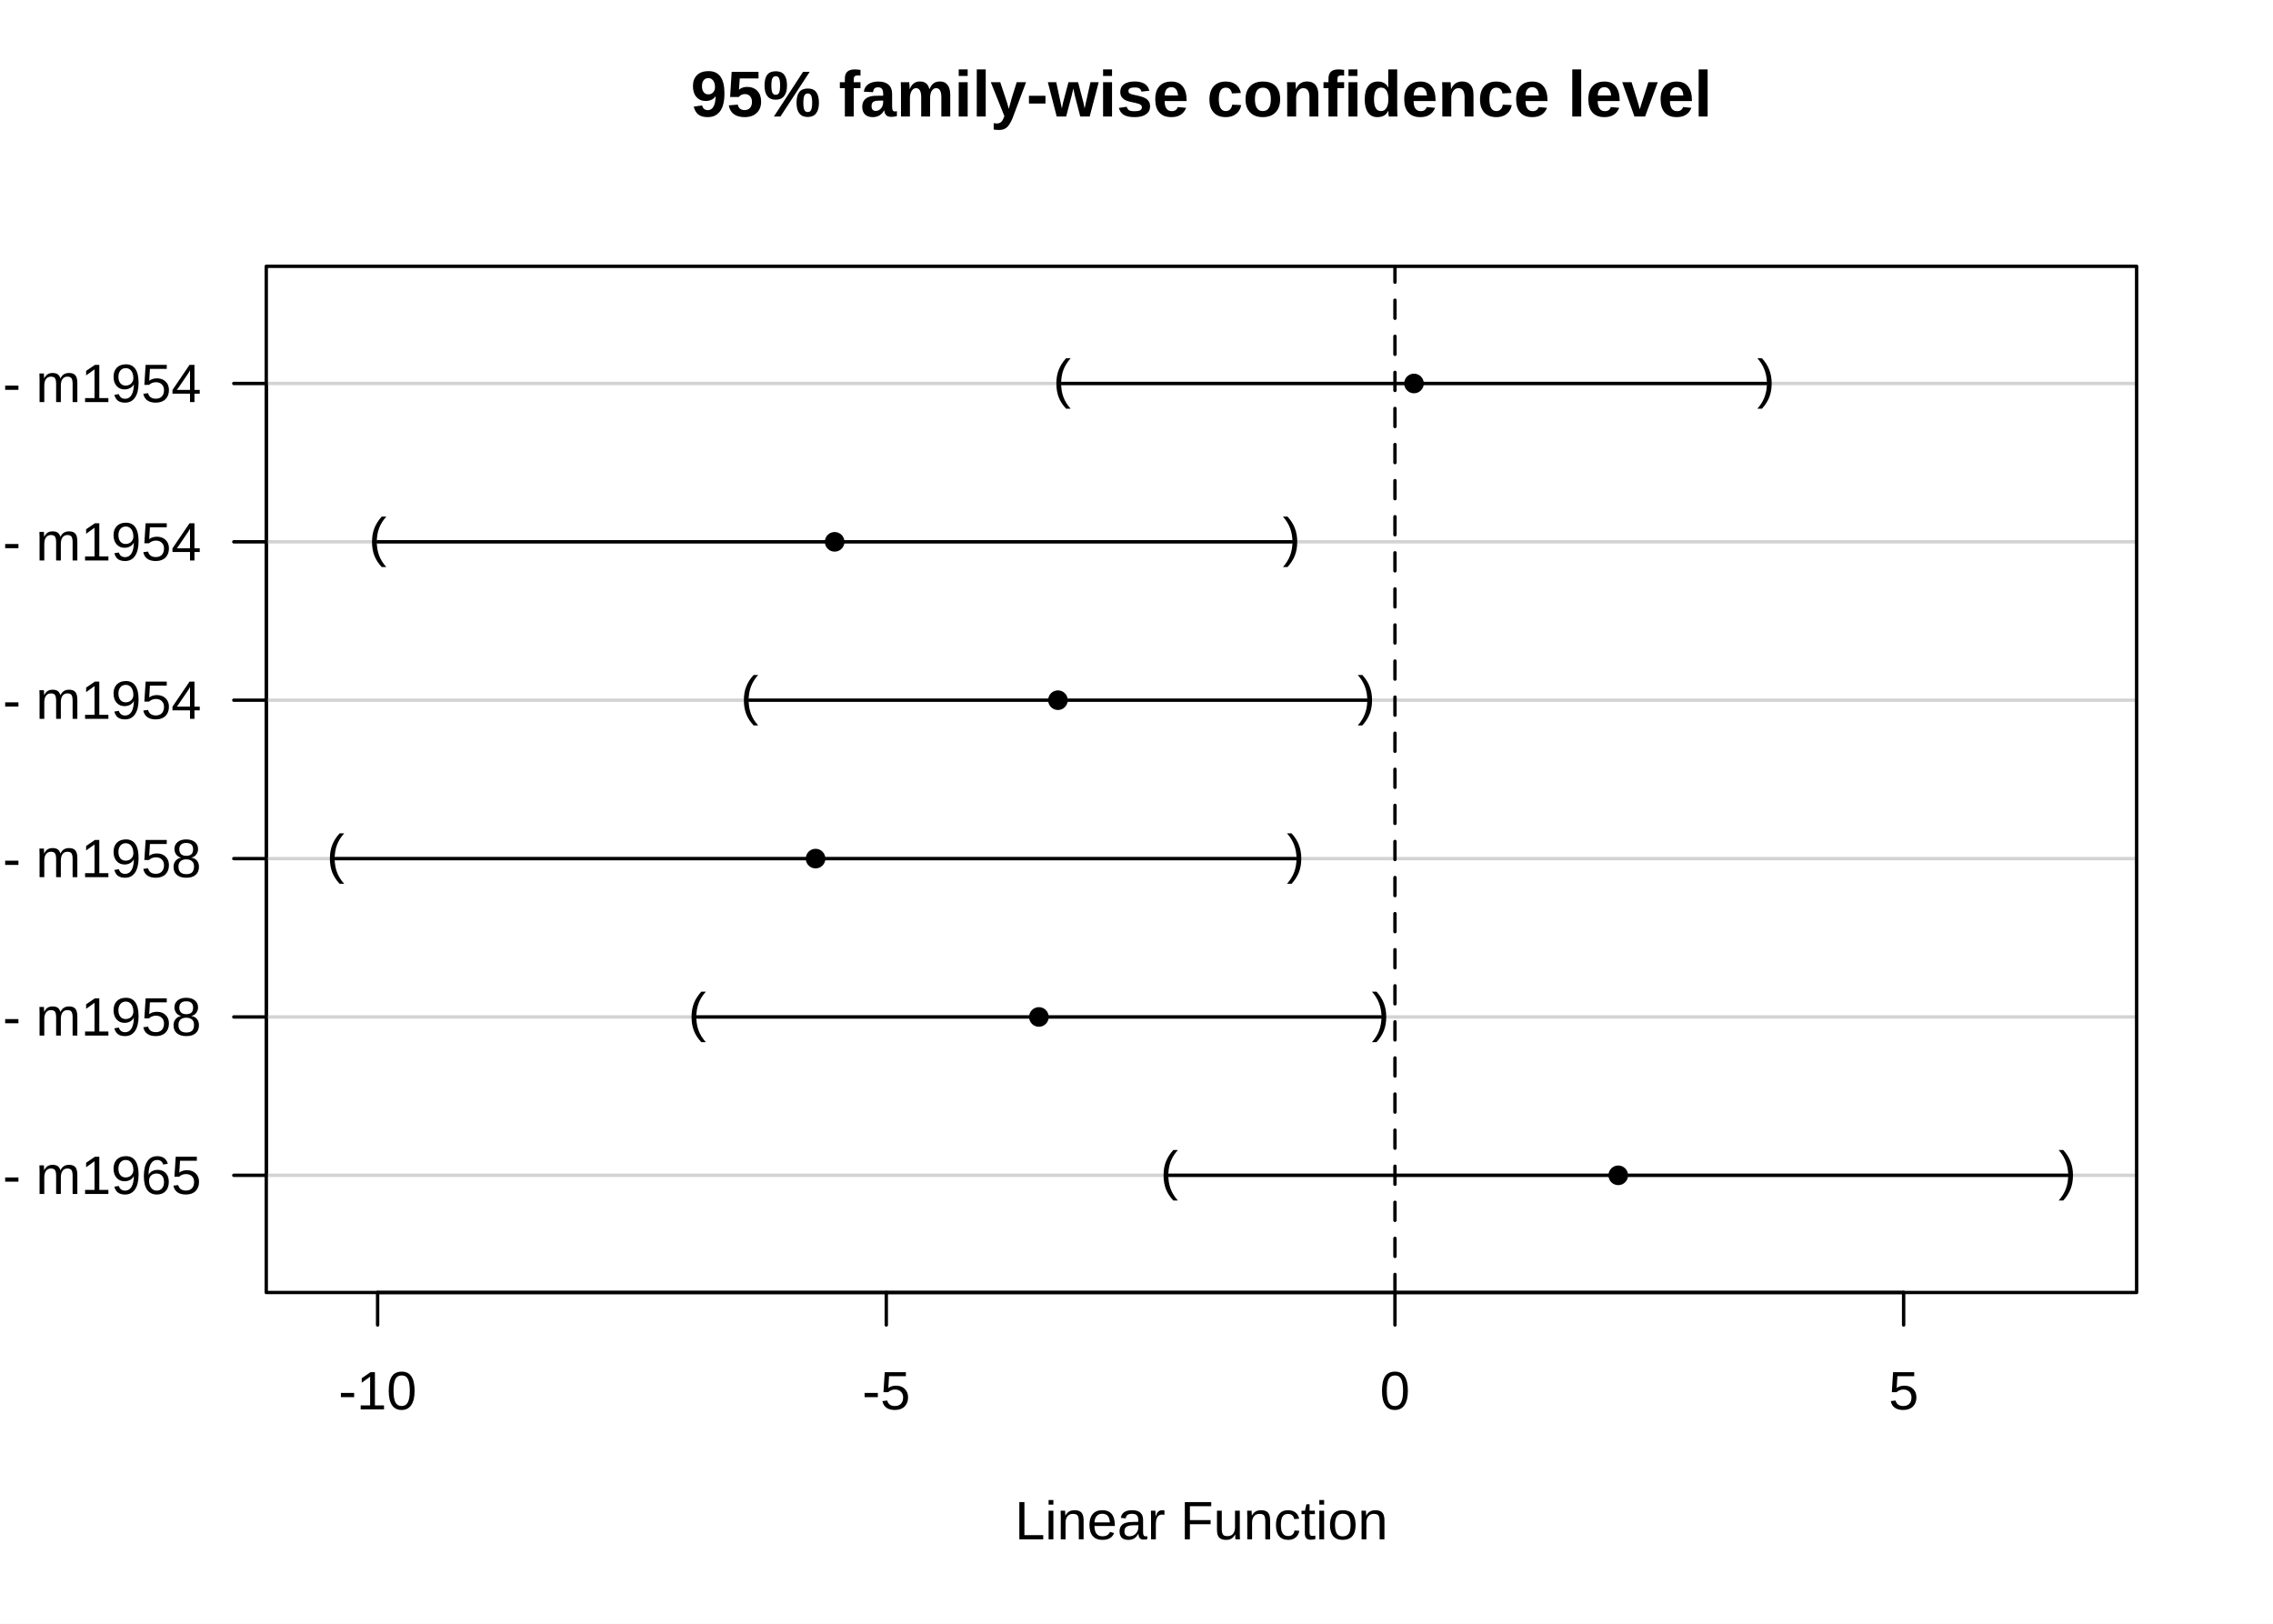
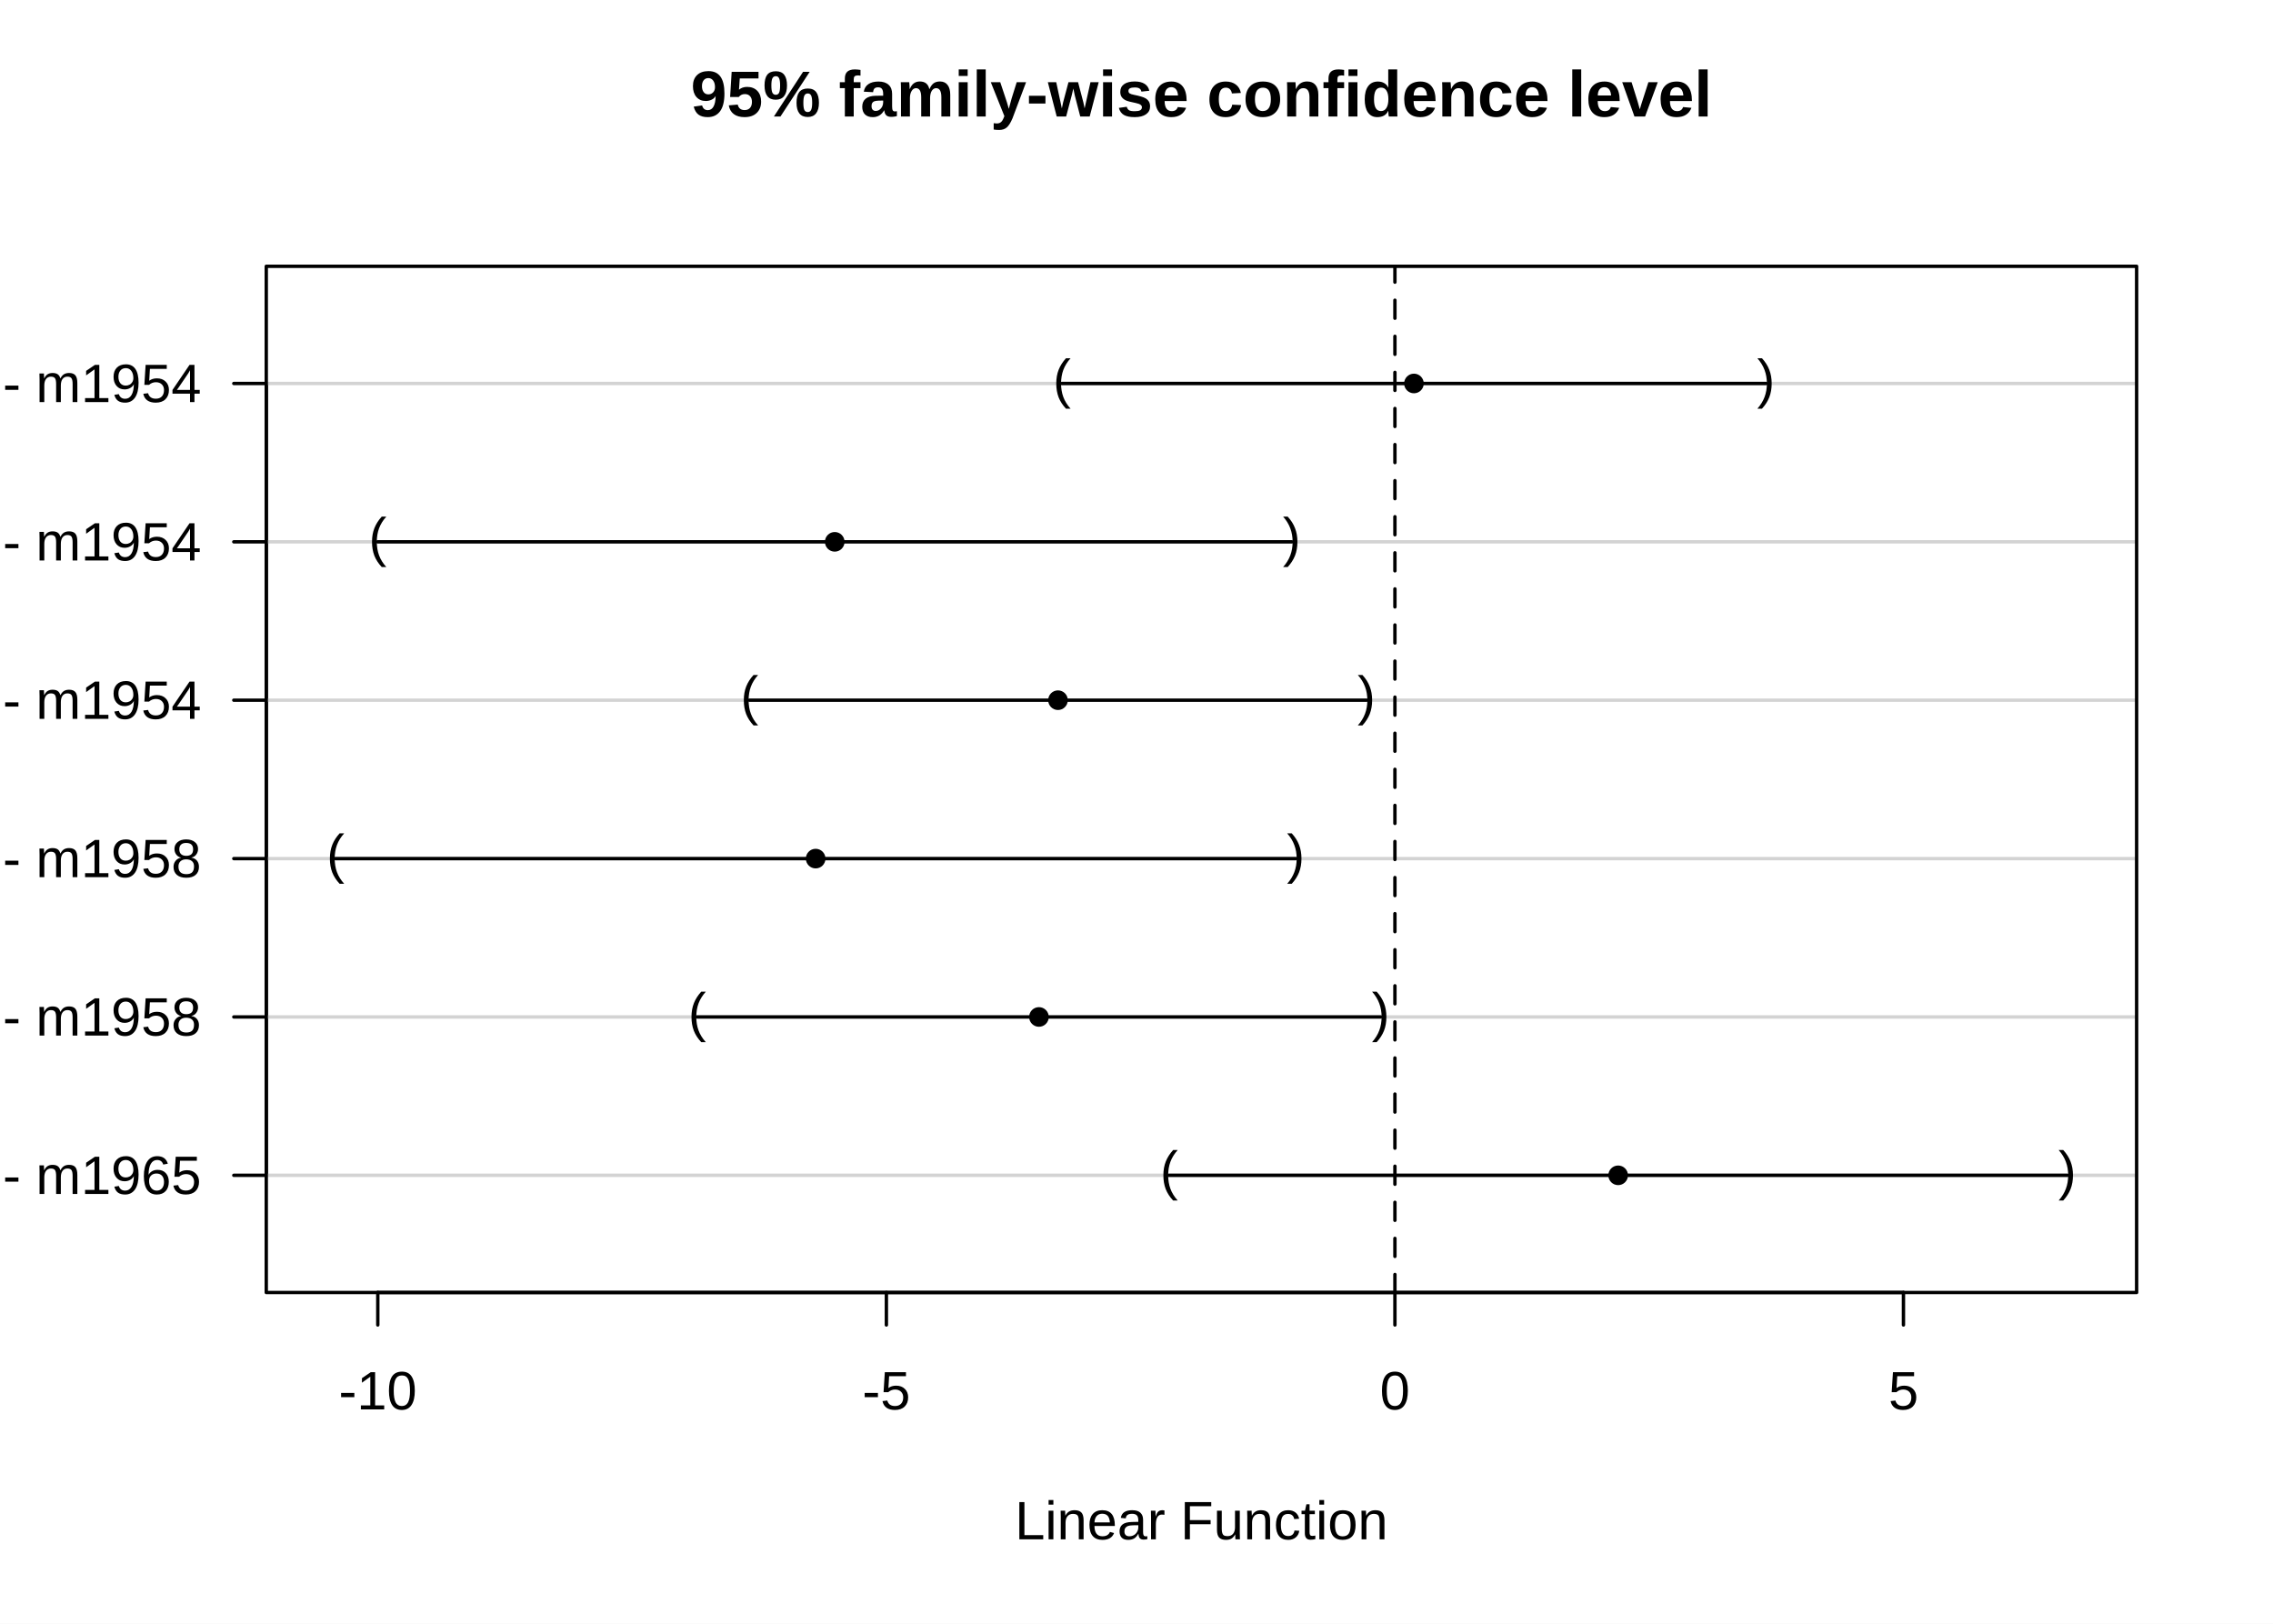
<svg xmlns="http://www.w3.org/2000/svg" viewBox="0 0 504.00 360.00">
  <defs>
    <style type="text/css">
    line, polyline, polygon, path, rect, circle {
      fill: none;
      stroke: #000000;
      stroke-linecap: round;
      stroke-linejoin: round;
      stroke-miterlimit: 10.00;
    }
  </style>
  </defs>
  <rect width="100%" height="100%" style="stroke: none; fill: #FFFFFF;" />
-   <line x1="83.73" y1="286.56" x2="422.10" y2="286.56" style="stroke-width: 0.75;" />
-   <line x1="83.73" y1="286.56" x2="83.73" y2="293.76" style="stroke-width: 0.75;" />
-   <line x1="196.52" y1="286.56" x2="196.52" y2="293.76" style="stroke-width: 0.75;" />
-   <line x1="309.31" y1="286.56" x2="309.31" y2="293.76" style="stroke-width: 0.75;" />
-   <line x1="422.10" y1="286.56" x2="422.10" y2="293.76" style="stroke-width: 0.75;" />
-   <text x="75.06" y="312.48" style="font-size: 12.00px; font-family: Arimo;" textLength="17.34px" lengthAdjust="spacingAndGlyphs">-10</text>
-   <text x="191.18" y="312.48" style="font-size: 12.00px; font-family: Arimo;" textLength="10.67px" lengthAdjust="spacingAndGlyphs">-5</text>
-   <text x="305.97" y="312.48" style="font-size: 12.00px; font-family: Arimo;" textLength="6.67px" lengthAdjust="spacingAndGlyphs">0</text>
-   <text x="418.76" y="312.48" style="font-size: 12.00px; font-family: Arimo;" textLength="6.67px" lengthAdjust="spacingAndGlyphs">5</text>
+   <line x1="83.77" y1="286.56" x2="422.06" y2="286.56" style="stroke-width: 0.75;" />
+   <line x1="83.77" y1="286.56" x2="83.77" y2="293.76" style="stroke-width: 0.75;" />
+   <line x1="196.54" y1="286.56" x2="196.54" y2="293.76" style="stroke-width: 0.75;" />
+   <line x1="309.30" y1="286.56" x2="309.30" y2="293.76" style="stroke-width: 0.75;" />
+   <line x1="422.06" y1="286.56" x2="422.06" y2="293.76" style="stroke-width: 0.75;" />
+   <text x="75.10" y="312.48" style="font-size: 12.00px; font-family: Arimo;" textLength="17.34px" lengthAdjust="spacingAndGlyphs">-10</text>
+   <text x="191.20" y="312.48" style="font-size: 12.00px; font-family: Arimo;" textLength="10.67px" lengthAdjust="spacingAndGlyphs">-5</text>
+   <text x="305.96" y="312.48" style="font-size: 12.00px; font-family: Arimo;" textLength="6.67px" lengthAdjust="spacingAndGlyphs">0</text>
+   <text x="418.73" y="312.48" style="font-size: 12.00px; font-family: Arimo;" textLength="6.67px" lengthAdjust="spacingAndGlyphs">5</text>
  <line x1="59.04" y1="260.58" x2="59.04" y2="85.02" style="stroke-width: 0.75;" />
  <line x1="59.04" y1="260.58" x2="51.84" y2="260.58" style="stroke-width: 0.75;" />
  <line x1="59.04" y1="225.47" x2="51.84" y2="225.47" style="stroke-width: 0.75;" />
  <line x1="59.04" y1="190.36" x2="51.84" y2="190.36" style="stroke-width: 0.75;" />
  <line x1="59.04" y1="155.24" x2="51.84" y2="155.24" style="stroke-width: 0.75;" />
  <line x1="59.04" y1="120.13" x2="51.84" y2="120.13" style="stroke-width: 0.75;" />
  <line x1="59.04" y1="85.02" x2="51.84" y2="85.02" style="stroke-width: 0.75;" />
  <text x="-39.41" y="264.71" style="font-size: 12.00px; font-family: Arimo;" textLength="84.05px" lengthAdjust="spacingAndGlyphs">m1966 - m1965</text>
  <text x="-39.41" y="229.59" style="font-size: 12.00px; font-family: Arimo;" textLength="84.05px" lengthAdjust="spacingAndGlyphs">m1966 - m1958</text>
  <text x="-39.41" y="194.48" style="font-size: 12.00px; font-family: Arimo;" textLength="84.05px" lengthAdjust="spacingAndGlyphs">m1965 - m1958</text>
  <text x="-39.41" y="159.37" style="font-size: 12.00px; font-family: Arimo;" textLength="84.05px" lengthAdjust="spacingAndGlyphs">m1966 - m1954</text>
  <text x="-39.41" y="124.26" style="font-size: 12.00px; font-family: Arimo;" textLength="84.05px" lengthAdjust="spacingAndGlyphs">m1965 - m1954</text>
  <text x="-39.41" y="89.15" style="font-size: 12.00px; font-family: Arimo;" textLength="84.05px" lengthAdjust="spacingAndGlyphs">m1958 - m1954</text>
  <defs>
    <clipPath id="cpNTkuMDR8NDczLjc2fDI4Ni41Nnw1OS4wNA==">
      <rect x="59.04" y="59.04" width="414.72" height="227.52" />
    </clipPath>
  </defs>
  <line x1="59.04" y1="85.02" x2="473.76" y2="85.02" style="stroke-width: 0.75; stroke: #D3D3D3;" clip-path="url(#cpNTkuMDR8NDczLjc2fDI4Ni41Nnw1OS4wNA==)" />
  <line x1="59.04" y1="120.13" x2="473.76" y2="120.13" style="stroke-width: 0.75; stroke: #D3D3D3;" clip-path="url(#cpNTkuMDR8NDczLjc2fDI4Ni41Nnw1OS4wNA==)" />
  <line x1="59.04" y1="155.24" x2="473.76" y2="155.24" style="stroke-width: 0.75; stroke: #D3D3D3;" clip-path="url(#cpNTkuMDR8NDczLjc2fDI4Ni41Nnw1OS4wNA==)" />
  <line x1="59.04" y1="190.36" x2="473.76" y2="190.36" style="stroke-width: 0.75; stroke: #D3D3D3;" clip-path="url(#cpNTkuMDR8NDczLjc2fDI4Ni41Nnw1OS4wNA==)" />
  <line x1="59.04" y1="225.47" x2="473.76" y2="225.47" style="stroke-width: 0.75; stroke: #D3D3D3;" clip-path="url(#cpNTkuMDR8NDczLjc2fDI4Ni41Nnw1OS4wNA==)" />
  <line x1="59.04" y1="260.58" x2="473.76" y2="260.58" style="stroke-width: 0.75; stroke: #D3D3D3;" clip-path="url(#cpNTkuMDR8NDczLjc2fDI4Ni41Nnw1OS4wNA==)" />
-   <line x1="309.31" y1="286.56" x2="309.31" y2="59.04" style="stroke-width: 0.75; stroke-dasharray: 4.00,4.00;" clip-path="url(#cpNTkuMDR8NDczLjc2fDI4Ni41Nnw1OS4wNA==)" />
-   <line x1="235.48" y1="85.02" x2="391.58" y2="85.02" style="stroke-width: 0.75;" clip-path="url(#cpNTkuMDR8NDczLjc2fDI4Ni41Nnw1OS4wNA==)" />
-   <line x1="83.74" y1="120.13" x2="286.39" y2="120.13" style="stroke-width: 0.75;" clip-path="url(#cpNTkuMDR8NDczLjc2fDI4Ni41Nnw1OS4wNA==)" />
-   <line x1="166.19" y1="155.24" x2="302.97" y2="155.24" style="stroke-width: 0.75;" clip-path="url(#cpNTkuMDR8NDczLjc2fDI4Ni41Nnw1OS4wNA==)" />
-   <line x1="74.40" y1="190.36" x2="287.29" y2="190.36" style="stroke-width: 0.75;" clip-path="url(#cpNTkuMDR8NDczLjc2fDI4Ni41Nnw1OS4wNA==)" />
-   <line x1="154.59" y1="225.47" x2="306.13" y2="225.47" style="stroke-width: 0.75;" clip-path="url(#cpNTkuMDR8NDczLjc2fDI4Ni41Nnw1OS4wNA==)" />
-   <line x1="259.25" y1="260.58" x2="458.40" y2="260.58" style="stroke-width: 0.75;" clip-path="url(#cpNTkuMDR8NDczLjc2fDI4Ni41Nnw1OS4wNA==)" />
+   <line x1="309.30" y1="286.56" x2="309.30" y2="59.04" style="stroke-width: 0.75; stroke-dasharray: 4.00,4.00;" clip-path="url(#cpNTkuMDR8NDczLjc2fDI4Ni41Nnw1OS4wNA==)" />
+   <line x1="235.45" y1="85.02" x2="391.59" y2="85.02" style="stroke-width: 0.75;" clip-path="url(#cpNTkuMDR8NDczLjc2fDI4Ni41Nnw1OS4wNA==)" />
+   <line x1="83.74" y1="120.13" x2="286.43" y2="120.13" style="stroke-width: 0.75;" clip-path="url(#cpNTkuMDR8NDczLjc2fDI4Ni41Nnw1OS4wNA==)" />
+   <line x1="166.18" y1="155.24" x2="303.00" y2="155.24" style="stroke-width: 0.75;" clip-path="url(#cpNTkuMDR8NDczLjc2fDI4Ni41Nnw1OS4wNA==)" />
+   <line x1="74.40" y1="190.36" x2="287.33" y2="190.36" style="stroke-width: 0.75;" clip-path="url(#cpNTkuMDR8NDczLjc2fDI4Ni41Nnw1OS4wNA==)" />
+   <line x1="154.58" y1="225.47" x2="306.15" y2="225.47" style="stroke-width: 0.75;" clip-path="url(#cpNTkuMDR8NDczLjc2fDI4Ni41Nnw1OS4wNA==)" />
+   <line x1="259.20" y1="260.58" x2="458.40" y2="260.58" style="stroke-width: 0.75;" clip-path="url(#cpNTkuMDR8NDczLjc2fDI4Ni41Nnw1OS4wNA==)" />
  <g clip-path="url(#cpNTkuMDR8NDczLjc2fDI4Ni41Nnw1OS4wNA==)">
-     <text x="233.48" y="88.13" style="font-size: 12.00px; font-family: Arimo;" textLength="4.00px" lengthAdjust="spacingAndGlyphs">(</text>
+     <text x="233.46" y="88.13" style="font-size: 12.00px; font-family: Arimo;" textLength="4.00px" lengthAdjust="spacingAndGlyphs">(</text>
  </g>
  <g clip-path="url(#cpNTkuMDR8NDczLjc2fDI4Ni41Nnw1OS4wNA==)">
    <text x="81.74" y="123.24" style="font-size: 12.00px; font-family: Arimo;" textLength="4.00px" lengthAdjust="spacingAndGlyphs">(</text>
  </g>
  <g clip-path="url(#cpNTkuMDR8NDczLjc2fDI4Ni41Nnw1OS4wNA==)">
-     <text x="164.19" y="158.35" style="font-size: 12.00px; font-family: Arimo;" textLength="4.00px" lengthAdjust="spacingAndGlyphs">(</text>
+     <text x="164.18" y="158.35" style="font-size: 12.00px; font-family: Arimo;" textLength="4.00px" lengthAdjust="spacingAndGlyphs">(</text>
  </g>
  <g clip-path="url(#cpNTkuMDR8NDczLjc2fDI4Ni41Nnw1OS4wNA==)">
    <text x="72.40" y="193.46" style="font-size: 12.00px; font-family: Arimo;" textLength="4.00px" lengthAdjust="spacingAndGlyphs">(</text>
  </g>
  <g clip-path="url(#cpNTkuMDR8NDczLjc2fDI4Ni41Nnw1OS4wNA==)">
-     <text x="152.59" y="228.57" style="font-size: 12.00px; font-family: Arimo;" textLength="4.00px" lengthAdjust="spacingAndGlyphs">(</text>
+     <text x="152.58" y="228.57" style="font-size: 12.00px; font-family: Arimo;" textLength="4.00px" lengthAdjust="spacingAndGlyphs">(</text>
  </g>
  <g clip-path="url(#cpNTkuMDR8NDczLjc2fDI4Ni41Nnw1OS4wNA==)">
-     <text x="257.25" y="263.68" style="font-size: 12.00px; font-family: Arimo;" textLength="4.00px" lengthAdjust="spacingAndGlyphs">(</text>
+     <text x="257.21" y="263.68" style="font-size: 12.00px; font-family: Arimo;" textLength="4.00px" lengthAdjust="spacingAndGlyphs">(</text>
  </g>
  <g clip-path="url(#cpNTkuMDR8NDczLjc2fDI4Ni41Nnw1OS4wNA==)">
    <text x="389.59" y="88.13" style="font-size: 12.00px; font-family: Arimo;" textLength="4.00px" lengthAdjust="spacingAndGlyphs">)</text>
  </g>
  <g clip-path="url(#cpNTkuMDR8NDczLjc2fDI4Ni41Nnw1OS4wNA==)">
-     <text x="284.39" y="123.24" style="font-size: 12.00px; font-family: Arimo;" textLength="4.00px" lengthAdjust="spacingAndGlyphs">)</text>
+     <text x="284.43" y="123.24" style="font-size: 12.00px; font-family: Arimo;" textLength="4.00px" lengthAdjust="spacingAndGlyphs">)</text>
  </g>
  <g clip-path="url(#cpNTkuMDR8NDczLjc2fDI4Ni41Nnw1OS4wNA==)">
-     <text x="300.98" y="158.35" style="font-size: 12.00px; font-family: Arimo;" textLength="4.00px" lengthAdjust="spacingAndGlyphs">)</text>
+     <text x="301.00" y="158.35" style="font-size: 12.00px; font-family: Arimo;" textLength="4.00px" lengthAdjust="spacingAndGlyphs">)</text>
  </g>
  <g clip-path="url(#cpNTkuMDR8NDczLjc2fDI4Ni41Nnw1OS4wNA==)">
-     <text x="285.29" y="193.46" style="font-size: 12.00px; font-family: Arimo;" textLength="4.00px" lengthAdjust="spacingAndGlyphs">)</text>
+     <text x="285.33" y="193.46" style="font-size: 12.00px; font-family: Arimo;" textLength="4.00px" lengthAdjust="spacingAndGlyphs">)</text>
  </g>
  <g clip-path="url(#cpNTkuMDR8NDczLjc2fDI4Ni41Nnw1OS4wNA==)">
-     <text x="304.13" y="228.57" style="font-size: 12.00px; font-family: Arimo;" textLength="4.00px" lengthAdjust="spacingAndGlyphs">)</text>
+     <text x="304.16" y="228.57" style="font-size: 12.00px; font-family: Arimo;" textLength="4.00px" lengthAdjust="spacingAndGlyphs">)</text>
  </g>
  <g clip-path="url(#cpNTkuMDR8NDczLjc2fDI4Ni41Nnw1OS4wNA==)">
    <text x="456.40" y="263.68" style="font-size: 12.00px; font-family: Arimo;" textLength="4.00px" lengthAdjust="spacingAndGlyphs">)</text>
  </g>
-   <circle cx="313.53" cy="85.02" r="1.80" style="stroke-width: 0.75; fill: #000000;" clip-path="url(#cpNTkuMDR8NDczLjc2fDI4Ni41Nnw1OS4wNA==)" />
-   <circle cx="185.07" cy="120.13" r="1.80" style="stroke-width: 0.75; fill: #000000;" clip-path="url(#cpNTkuMDR8NDczLjc2fDI4Ni41Nnw1OS4wNA==)" />
-   <circle cx="234.58" cy="155.24" r="1.80" style="stroke-width: 0.75; fill: #000000;" clip-path="url(#cpNTkuMDR8NDczLjc2fDI4Ni41Nnw1OS4wNA==)" />
-   <circle cx="180.84" cy="190.36" r="1.80" style="stroke-width: 0.75; fill: #000000;" clip-path="url(#cpNTkuMDR8NDczLjc2fDI4Ni41Nnw1OS4wNA==)" />
-   <circle cx="230.36" cy="225.47" r="1.80" style="stroke-width: 0.75; fill: #000000;" clip-path="url(#cpNTkuMDR8NDczLjc2fDI4Ni41Nnw1OS4wNA==)" />
-   <circle cx="358.82" cy="260.58" r="1.80" style="stroke-width: 0.75; fill: #000000;" clip-path="url(#cpNTkuMDR8NDczLjc2fDI4Ni41Nnw1OS4wNA==)" />
+   <circle cx="313.52" cy="85.02" r="1.80" style="stroke-width: 0.75; fill: #000000;" clip-path="url(#cpNTkuMDR8NDczLjc2fDI4Ni41Nnw1OS4wNA==)" />
+   <circle cx="185.09" cy="120.13" r="1.80" style="stroke-width: 0.75; fill: #000000;" clip-path="url(#cpNTkuMDR8NDczLjc2fDI4Ni41Nnw1OS4wNA==)" />
+   <circle cx="234.59" cy="155.24" r="1.80" style="stroke-width: 0.75; fill: #000000;" clip-path="url(#cpNTkuMDR8NDczLjc2fDI4Ni41Nnw1OS4wNA==)" />
+   <circle cx="180.86" cy="190.36" r="1.80" style="stroke-width: 0.75; fill: #000000;" clip-path="url(#cpNTkuMDR8NDczLjc2fDI4Ni41Nnw1OS4wNA==)" />
+   <circle cx="230.37" cy="225.47" r="1.80" style="stroke-width: 0.75; fill: #000000;" clip-path="url(#cpNTkuMDR8NDczLjc2fDI4Ni41Nnw1OS4wNA==)" />
+   <circle cx="358.80" cy="260.58" r="1.80" style="stroke-width: 0.75; fill: #000000;" clip-path="url(#cpNTkuMDR8NDczLjc2fDI4Ni41Nnw1OS4wNA==)" />
  <defs>
    <clipPath id="cpMC4wMHw1MDQuMDB8MzYwLjAwfDAuMDA=">
      <rect x="0.00" y="0.00" width="504.00" height="360.00" />
    </clipPath>
  </defs>
  <g clip-path="url(#cpMC4wMHw1MDQuMDB8MzYwLjAwfDAuMDA=)">
    <text x="153.15" y="25.83" style="font-size: 14.40px; font-weight: bold; font-family: Arimo;" textLength="226.50px" lengthAdjust="spacingAndGlyphs">95% family-wise confidence level</text>
  </g>
  <g clip-path="url(#cpMC4wMHw1MDQuMDB8MzYwLjAwfDAuMDA=)">
    <text x="266.40" y="43.11" style="font-size: 14.40px; font-weight: bold; font-family: Arimo;" textLength="0.00px" lengthAdjust="spacingAndGlyphs" />
  </g>
  <g clip-path="url(#cpMC4wMHw1MDQuMDB8MzYwLjAwfDAuMDA=)">
    <text x="225.04" y="341.28" style="font-size: 12.00px; font-family: Arimo;" textLength="82.72px" lengthAdjust="spacingAndGlyphs">Linear Function</text>
  </g>
  <polyline points="59.04,286.56 473.76,286.56 473.76,59.04 59.04,59.04 59.04,286.56 " style="stroke-width: 0.75;" clip-path="url(#cpMC4wMHw1MDQuMDB8MzYwLjAwfDAuMDA=)" />
</svg>
